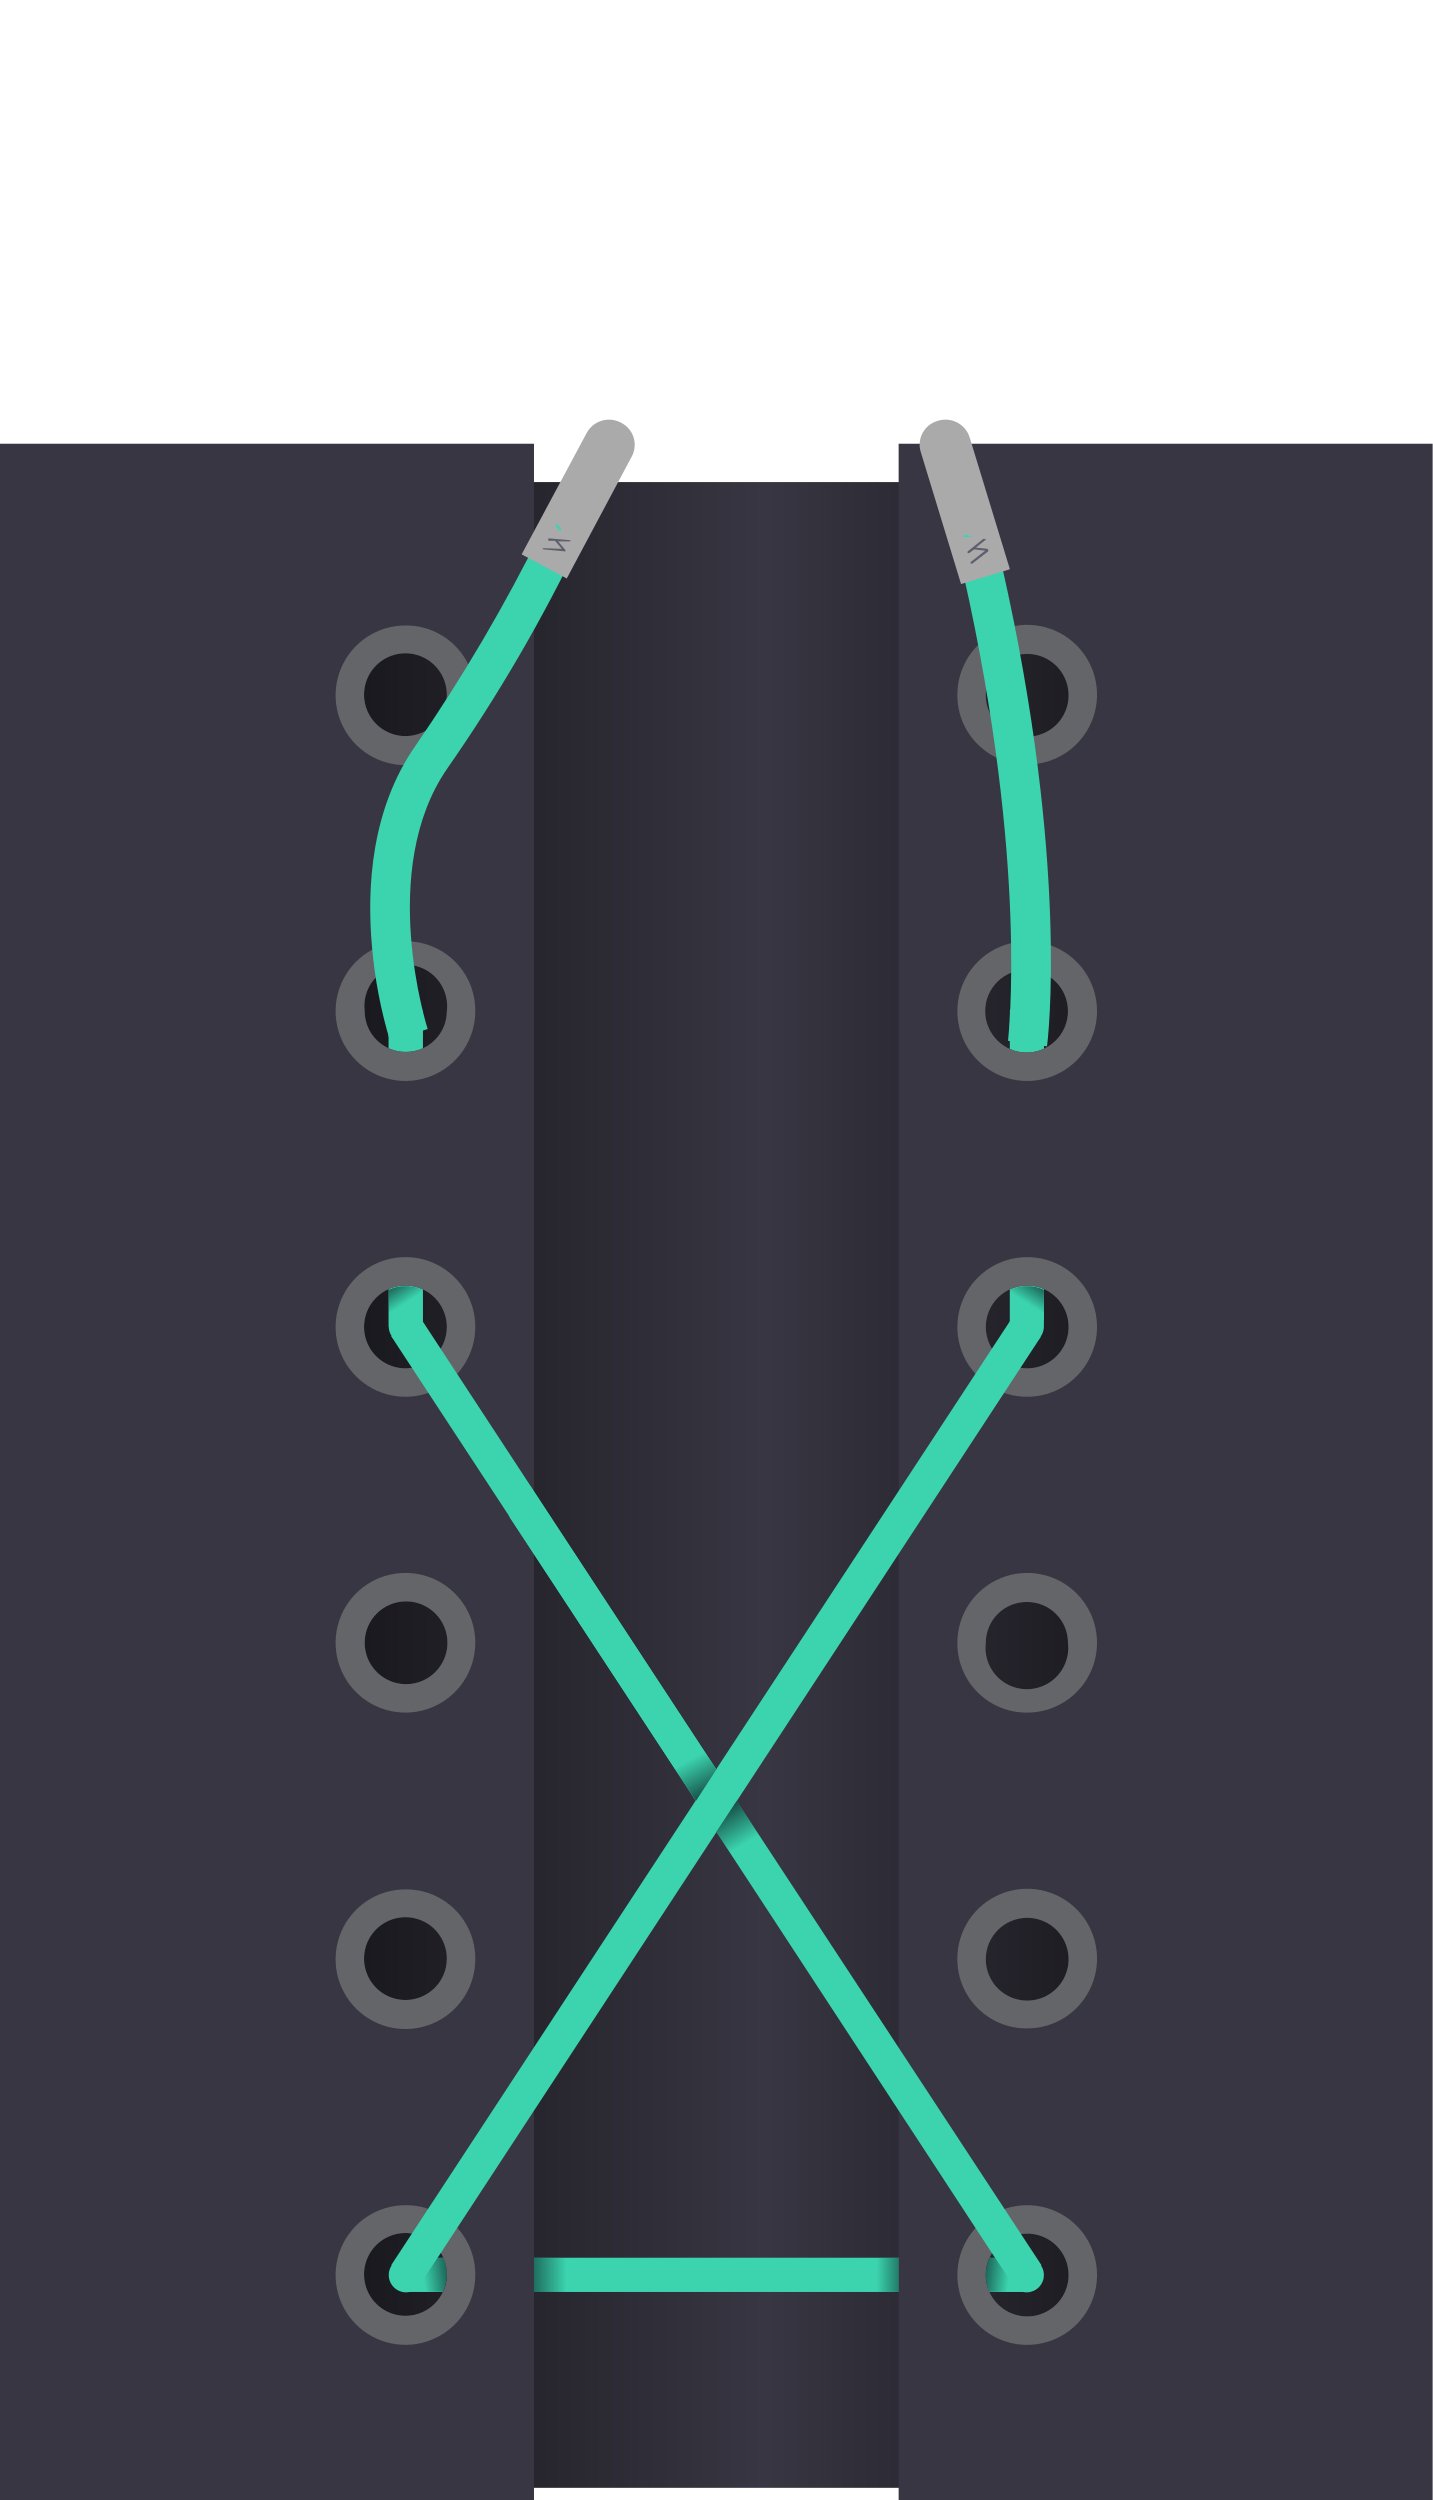
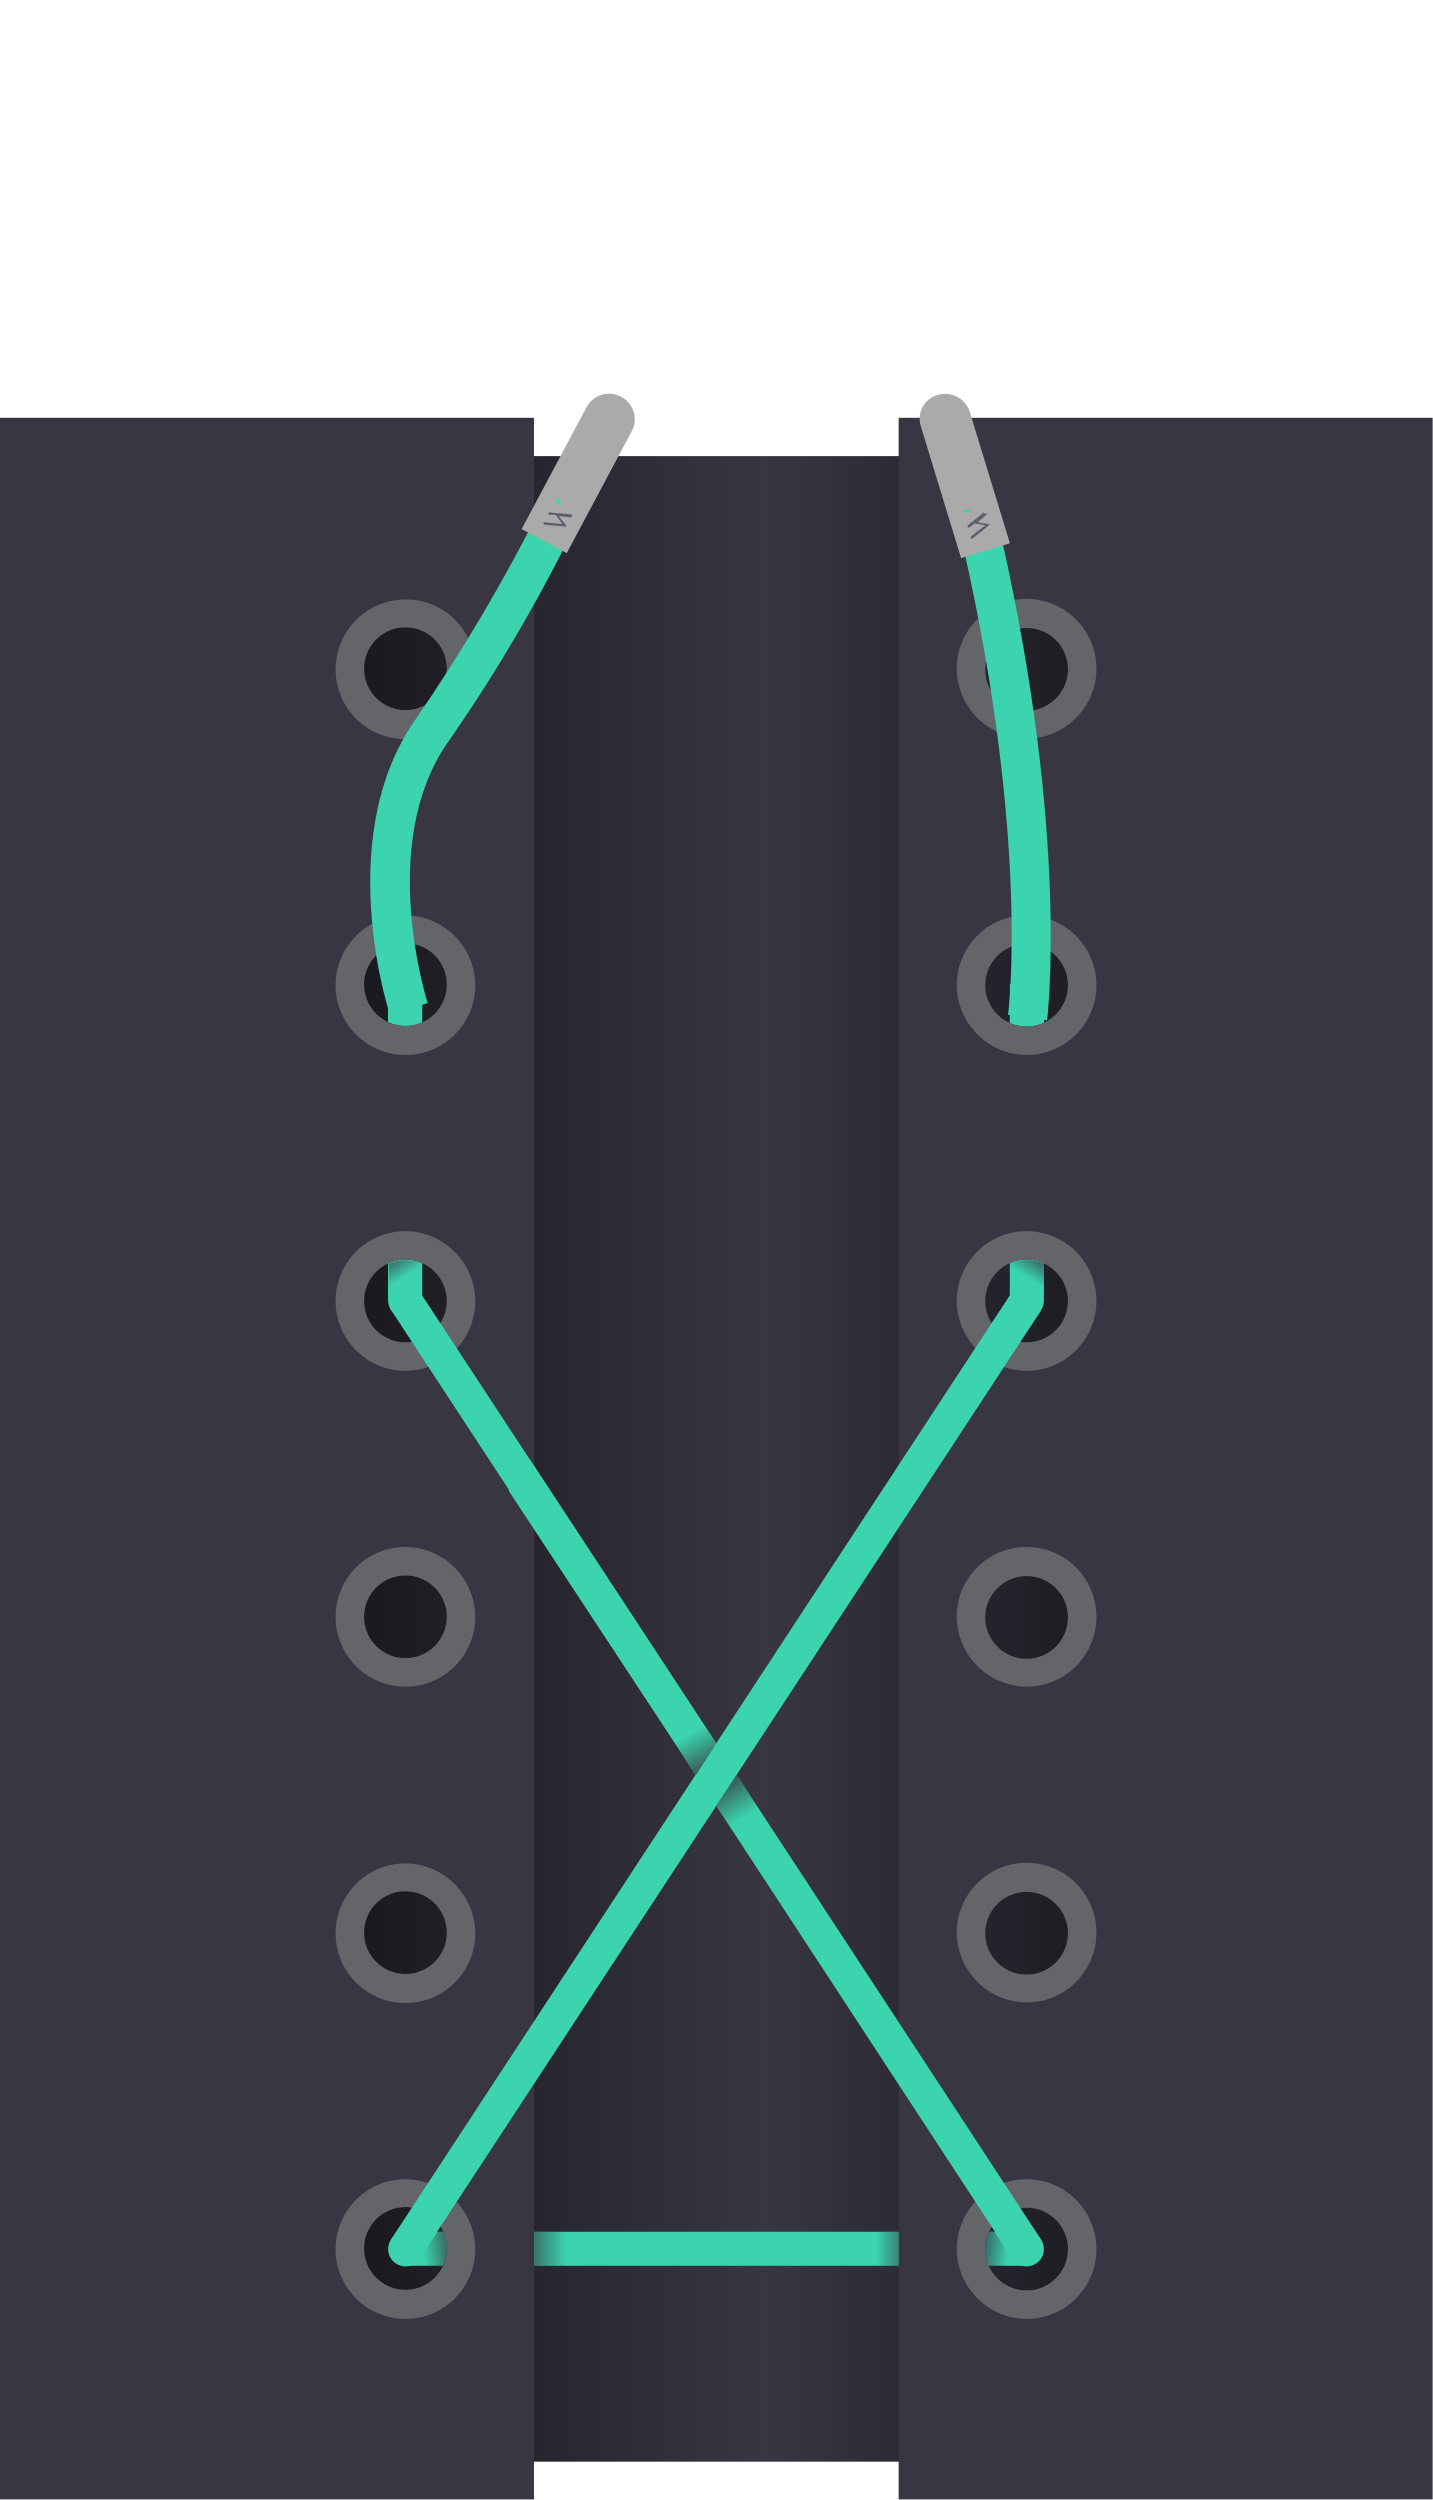
<svg xmlns="http://www.w3.org/2000/svg" xmlns:xlink="http://www.w3.org/1999/xlink" viewBox="0 0 231.8 404.5">
  <defs>
-     <linearGradient id="a" x1="2.86" y1="240.26" x2="231.12" y2="240.26" gradientUnits="userSpaceOnUse">
+     <linearGradient id="a" x1="2.84" y1="169.95" x2="231.09" y2="169.95" gradientTransform="matrix(1, 0, 0, -1, 0, 406)" gradientUnits="userSpaceOnUse">
      <stop offset="0" />
      <stop offset="0.53" stop-color="#383642" />
      <stop offset="1" />
    </linearGradient>
-     <linearGradient id="b" x1="65.66" y1="368.07" x2="166.14" y2="368.07" gradientUnits="userSpaceOnUse">
+     <linearGradient id="b" x1="65.6" y1="42.15" x2="166.1" y2="42.15" gradientTransform="matrix(1, 0, 0, -1, 0, 406)" gradientUnits="userSpaceOnUse">
      <stop offset="0" stop-color="#3bd4ae" />
      <stop offset="1" stop-color="#3bd4ae" />
    </linearGradient>
-     <linearGradient id="c" x1="148.65" y1="368.07" x2="141.84" y2="368.07" gradientUnits="userSpaceOnUse">
+     <linearGradient id="c" x1="148.63" y1="42.15" x2="141.81" y2="42.15" gradientTransform="matrix(1, 0, 0, -1, 0, 406)" gradientUnits="userSpaceOnUse">
      <stop offset="0" stop-color="#383642" />
      <stop offset="1" stop-color="#383642" stop-opacity="0" />
    </linearGradient>
-     <linearGradient id="d" x1="83.02" y1="368.06" x2="91.65" y2="368.06" xlink:href="#c" />
-     <linearGradient id="e" x1="74.38" y1="367.64" x2="68.52" y2="368.44" xlink:href="#c" />
-     <linearGradient id="f" x1="-6275.34" y1="367.64" x2="-6281.2" y2="368.44" gradientTransform="matrix(-1, 0, 0, 1, -6117.91, 0)" xlink:href="#c" />
-     <linearGradient id="g" x1="116.17" y1="291.43" x2="120.42" y2="298.37" xlink:href="#c" />
-     <linearGradient id="h" x1="115.46" y1="291.85" x2="111.62" y2="284.74" xlink:href="#c" />
-     <linearGradient id="i" x1="-6430.22" y1="-1715.45" x2="-6427.5" y2="-1719.71" gradientTransform="translate(-6261.4 -1508.9) rotate(180)" xlink:href="#c" />
-     <linearGradient id="j" x1="131.63" y1="-1715.43" x2="134.35" y2="-1719.68" gradientTransform="matrix(1, 0, 0, -1, -68.66, -1508.87)" xlink:href="#c" />
+     <linearGradient id="d" x1="83" y1="42.15" x2="91.63" y2="42.15" xlink:href="#c" />
+     <linearGradient id="e" x1="74.36" y1="42.52" x2="68.5" y2="41.73" xlink:href="#c" />
+     <linearGradient id="f" x1="-7564" y1="42.52" x2="-7569.86" y2="41.72" gradientTransform="translate(-7406.6 406) rotate(180)" xlink:href="#c" />
+     <linearGradient id="g" x1="116.17" y1="118.78" x2="120.41" y2="111.84" xlink:href="#c" />
+     <linearGradient id="h" x1="115.45" y1="118.36" x2="111.61" y2="125.47" xlink:href="#c" />
+     <linearGradient id="i" x1="-7718.92" y1="3711.26" x2="-7716.2" y2="3715.52" gradientTransform="matrix(-1, 0, 0, 1, -7550.08, -3508.87)" xlink:href="#c" />
+     <linearGradient id="j" x1="131.6" y1="3711.23" x2="134.32" y2="3715.48" gradientTransform="translate(-68.7 -3508.9)" xlink:href="#c" />
  </defs>
-   <g style="isolation:isolate">
-     <rect x="6.1" y="78" width="219.5" height="324.53" style="fill:url(#a)" />
-     <path d="M165.7,217.5h.3a2.9,2.9,0,0,0,2.9-2.9V165.5h-5.5v51.2A3.6,3.6,0,0,0,165.7,217.5Z" style="fill:#3bd4ae" />
-     <path d="M66.1,217.5h-.3a2.9,2.9,0,0,1-2.9-2.9V165.5h5.5v51.2A3.6,3.6,0,0,1,66.1,217.5Z" style="fill:#3bd4ae" />
-     <path d="M66.1,162.7h-.3a2.9,2.9,0,0,0-2.9,2.9v49.1h5.5V163.5A3.6,3.6,0,0,0,66.1,162.7Z" style="fill:#3bd4ae" />
-     <path d="M165.8,162.7a4.3,4.3,0,0,0-2.4.7v52l5.5-1.8V165.8A3.1,3.1,0,0,0,165.8,162.7Z" style="fill:#3bd4ae" />
-     <rect x="65.7" y="365.3" width="100.5" height="5.54" style="fill:url(#b)" />
-     <path d="M0,71.8V408.7H86.4V71.8ZM65.7,374.7a6.7,6.7,0,1,1,6.6-6.6A6.7,6.7,0,0,1,65.7,374.7Zm0-51.1a6.7,6.7,0,1,1,6.6-6.7A6.7,6.7,0,0,1,65.7,323.6Zm0-51.1a6.7,6.7,0,0,1-6.7-6.7,6.7,6.7,0,1,1,6.7,6.7Zm0-51.1a6.7,6.7,0,1,1,6.6-6.7A6.7,6.7,0,0,1,65.7,221.4Zm0-51.2a6.6,6.6,0,0,1-6.7-6.6,6.7,6.7,0,1,1,13.3,0A6.6,6.6,0,0,1,65.7,170.2Zm0-51.1a6.7,6.7,0,1,1,6.6-6.6A6.7,6.7,0,0,1,65.7,119.1Z" style="fill:#383642" />
-     <path d="M65.7,356.8a11.3,11.3,0,1,0,11.2,11.3A11.2,11.2,0,0,0,65.7,356.8Zm0,17.9a6.7,6.7,0,1,1,6.6-6.6A6.7,6.7,0,0,1,65.7,374.7Z" style="fill:#636569" />
-     <path d="M65.7,305.7a11.3,11.3,0,1,0,11.2,11.2A11.2,11.2,0,0,0,65.7,305.7Zm0,17.9a6.7,6.7,0,1,1,6.6-6.7A6.7,6.7,0,0,1,65.7,323.6Z" style="fill:#636569" />
-     <path d="M65.7,254.5a11.3,11.3,0,1,0,11.2,11.3A11.3,11.3,0,0,0,65.7,254.5Zm0,18a6.7,6.7,0,0,1-6.7-6.7,6.7,6.7,0,1,1,6.7,6.7Z" style="fill:#636569" />
-     <path d="M65.7,203.4a11.3,11.3,0,1,0,11.2,11.3A11.3,11.3,0,0,0,65.7,203.4Zm0,18a6.7,6.7,0,1,1,6.6-6.7A6.7,6.7,0,0,1,65.7,221.4Z" style="fill:#636569" />
-     <path d="M65.7,152.3a11.3,11.3,0,1,0,11.2,11.3A11.2,11.2,0,0,0,65.7,152.3Zm0,17.9a6.6,6.6,0,0,1-6.7-6.6,6.7,6.7,0,1,1,13.3,0A6.6,6.6,0,0,1,65.7,170.2Z" style="fill:#636569" />
-     <path d="M65.7,101.2a11.3,11.3,0,1,0,11.2,11.3A11.2,11.2,0,0,0,65.7,101.2Zm0,17.9a6.7,6.7,0,1,1,6.6-6.6A6.7,6.7,0,0,1,65.7,119.1Z" style="fill:#636569" />
-     <path d="M231.8,408.7V71.8H145.4V408.7ZM166.1,105.8a6.7,6.7,0,1,1-6.6,6.7A6.7,6.7,0,0,1,166.1,105.8Zm0,51.1a6.7,6.7,0,0,1,6.7,6.7,6.7,6.7,0,1,1-6.7-6.7Zm0,51.1a6.7,6.7,0,1,1-6.6,6.7A6.7,6.7,0,0,1,166.1,208Zm0,51.2a6.6,6.6,0,0,1,6.7,6.6,6.7,6.7,0,1,1-13.3,0A6.6,6.6,0,0,1,166.1,259.2Zm0,51.1a6.7,6.7,0,1,1-6.6,6.6A6.7,6.7,0,0,1,166.1,310.3Zm0,51.1a6.7,6.7,0,1,1-6.6,6.7A6.7,6.7,0,0,1,166.1,361.4Z" style="fill:#383642" />
-     <path d="M166.1,123.7a11.3,11.3,0,1,0-11.2-11.2A11.2,11.2,0,0,0,166.1,123.7Zm0-17.9a6.7,6.7,0,1,1-6.6,6.7A6.7,6.7,0,0,1,166.1,105.8Z" style="fill:#636569" />
-     <path d="M166.1,174.9a11.3,11.3,0,1,0-11.2-11.3A11.3,11.3,0,0,0,166.1,174.9Zm0-18a6.7,6.7,0,0,1,6.7,6.7,6.7,6.7,0,1,1-6.7-6.7Z" style="fill:#636569" />
-     <path d="M166.1,226a11.3,11.3,0,1,0-11.2-11.3A11.3,11.3,0,0,0,166.1,226Zm0-18a6.7,6.7,0,1,1-6.6,6.7A6.7,6.7,0,0,1,166.1,208Z" style="fill:#636569" />
-     <path d="M166.1,277.1a11.3,11.3,0,1,0-11.2-11.3A11.2,11.2,0,0,0,166.1,277.1Zm0-17.9a6.6,6.6,0,0,1,6.7,6.6,6.7,6.7,0,1,1-13.3,0A6.6,6.6,0,0,1,166.1,259.2Z" style="fill:#636569" />
-     <path d="M166.1,328.2a11.3,11.3,0,1,0-11.2-11.3A11.2,11.2,0,0,0,166.1,328.2Zm0-17.9a6.7,6.7,0,1,1-6.6,6.6A6.7,6.7,0,0,1,166.1,310.3Z" style="fill:#636569" />
-     <path d="M166.1,379.4a11.3,11.3,0,1,0-11.2-11.3A11.3,11.3,0,0,0,166.1,379.4Zm0-18a6.7,6.7,0,1,1-6.6,6.7A6.7,6.7,0,0,1,166.1,361.4Z" style="fill:#636569" />
-     <polygon points="68 369.6 63.3 366.5 164.3 212.4 168.4 216.3 68 369.6" style="fill:#3bd4ae" />
-     <polygon points="163.8 369.6 115.9 296.4 119.2 291.4 168.5 366.5 163.8 369.6" style="fill:#3bd4ae" />
-     <polygon points="112.6 291.4 63.3 216.2 68 213.2 115.9 286.3 112.6 291.4" style="fill:#3bd4ae" />
-     <circle cx="65.7" cy="368.1" r="2.8" style="fill:#3bd4ae" />
-     <circle cx="166.1" cy="368.1" r="2.8" style="fill:#3bd4ae" />
-     <polygon points="112.6 291.4 82.4 245.4 85.7 240.3 115.9 286.3 112.6 291.4" style="fill:#3bd4ae" />
-     <path d="M162.1,91.5c11,48.4,7.4,77.3,7.3,77.8l-6.3-.9c0-.4,3.4-28.3-7.2-75.4Z" style="fill:#3bd4ae" />
-     <rect x="139.5" y="365.3" width="5.9" height="5.53" style="mix-blend-mode:multiply;fill:url(#c)" />
-     <rect x="86.4" y="365.3" width="5.2" height="5.55" style="mix-blend-mode:multiply;fill:url(#d)" />
-     <path d="M68,369.5v1.3h3.7a6,6,0,0,0,.6-2.7,6.4,6.4,0,0,0-.6-2.8h-.9Z" style="mix-blend-mode:multiply;fill:url(#e)" />
-     <path d="M163.8,369.5v1.3h-3.7a6,6,0,0,1-.6-2.7,6.4,6.4,0,0,1,.6-2.8h.9Z" style="mix-blend-mode:multiply;fill:url(#f)" />
-     <polygon points="115.9 296.4 119.2 291.4 123.2 297.5 120.1 302.8 115.9 296.4" style="mix-blend-mode:multiply;fill:url(#g)" />
-     <polygon points="115.9 286.3 112.6 291.4 108.1 284.6 111.5 279.7 115.9 286.3" style="mix-blend-mode:multiply;fill:url(#h)" />
-     <path d="M163.4,208.7v4.2h5.5v-4.2a6.4,6.4,0,0,0-2.8-.6A6.3,6.3,0,0,0,163.4,208.7Z" style="mix-blend-mode:multiply;fill:url(#i)" />
-     <path d="M68.4,208.7v4.2H62.9v-4.2a6.4,6.4,0,0,1,2.8-.6A6.3,6.3,0,0,1,68.4,208.7Z" style="mix-blend-mode:multiply;fill:url(#j)" />
-     <path d="M60.2,153.3a74.8,74.8,0,0,0,2.9,15.1l6.1-1.9-3,1,3-1c-.1-.3-8.2-25.8,3.2-42.2A265,265,0,0,0,94,87.2l-6.3-1.4a282.6,282.6,0,0,1-20.5,34.9C60.1,130.9,59.3,143.5,60.2,153.3Z" style="fill:#3bd4ae" />
-     <path d="M151.7,68.1a4.1,4.1,0,0,1,5.2,2.7l6.5,21.3-7.9,2.4L149,73.2A4,4,0,0,1,151.7,68.1Z" style="fill:#aaa" />
-     <path d="M100.5,68.4a4,4,0,0,1,1.7,5.5L91.7,93.6l-7.3-3.9L94.9,70.1A4.1,4.1,0,0,1,100.5,68.4Z" style="fill:#aaa" />
-     <path d="M92.2,87.4l-3.4-.3c-.1,0-.1.1-.1.2s0,.2.1.2h1l1.1,1.3L88,88.7h-.2a.2.2,0,0,0,.2.2l3.3.3c.1.1.2,0,.2-.1h0V89l-1.2-1.4h1.9a.1.1,0,0,0,.1-.1h.1Z" style="fill:#5f5e6c" />
-     <path d="M90.8,85.8h0a.2.2,0,0,1-.3,0l-.6-.7a.4.4,0,0,1,.1-.3s.2,0,.2.1l.6.6Z" style="fill:#3bd4ae" />
-     <path d="M159.2,87.1l-2.6,2.1a.2.2,0,0,0,0,.3h.2l.8-.6h.1l1.7.2-2.3,1.8a.2.2,0,0,0,0,.3h.2l2.6-2V89h0c0-.1-.1-.1-.1-.2l-1.9-.2,1.5-1.2a.1.1,0,0,0,0-.2h-.3Z" style="fill:#5f5e6c" />
-     <path d="M157.1,86.9H156c-.1,0-.2-.1-.1-.2l.2-.2.9.2A.1.1,0,0,1,157.1,86.9Z" style="fill:#3bd4ae" />
-   </g>
+   <rect x="6.1" y="73.8" width="219.5" height="324.5" style="fill:url(#a)" />
+   <path d="M165.7,213.3h.3a2.9,2.9,0,0,0,2.9-2.9V161.3h-5.5v51.2A3.6,3.6,0,0,0,165.7,213.3Z" style="fill:#3bd4ae" />
+   <path d="M66,213.3h-.3a2.9,2.9,0,0,1-2.9-2.9V161.3h5.5v51.2A3.2,3.2,0,0,1,66,213.3Z" style="fill:#3bd4ae" />
+   <path d="M66,158.5h-.3a2.9,2.9,0,0,0-2.9,2.9v49.1h5.5V159.3A3.2,3.2,0,0,0,66,158.5Z" style="fill:#3bd4ae" />
+   <path d="M165.8,158.5a3.6,3.6,0,0,0-2.4.8v52l5.5-1.8V161.6A3.1,3.1,0,0,0,165.8,158.5Z" style="fill:#3bd4ae" />
+   <rect x="65.6" y="361.1" width="100.5" height="5.5" style="fill:url(#b)" />
+   <path d="M0,67.6V404.4H86.4V67.6ZM65.6,370.5a6.7,6.7,0,1,1,6.7-6.7A6.7,6.7,0,0,1,65.6,370.5Zm0-51.1a6.7,6.7,0,1,1,6.7-6.7A6.7,6.7,0,0,1,65.6,319.4Zm0-51.1a6.7,6.7,0,1,1,6.7-6.7A6.7,6.7,0,0,1,65.6,268.3Zm0-51.1a6.7,6.7,0,1,1,6.7-6.7A6.7,6.7,0,0,1,65.6,217.2Zm0-51.2a6.7,6.7,0,1,1,6.7-6.7A6.7,6.7,0,0,1,65.6,166Zm0-51.1a6.7,6.7,0,1,1,6.7-6.7A6.7,6.7,0,0,1,65.6,114.9Z" style="fill:#383642" />
+   <path d="M65.6,352.6a11.3,11.3,0,1,0,11.3,11.3A11.4,11.4,0,0,0,65.6,352.6Zm0,17.9a6.7,6.7,0,1,1,6.7-6.7A6.7,6.7,0,0,1,65.6,370.5Z" style="fill:#636569" />
+   <path d="M65.6,301.5a11.3,11.3,0,1,0,11.3,11.3A11.4,11.4,0,0,0,65.6,301.5Zm0,17.9a6.7,6.7,0,1,1,6.7-6.7A6.7,6.7,0,0,1,65.6,319.4Z" style="fill:#636569" />
+   <path d="M65.6,250.3a11.3,11.3,0,1,0,11.3,11.3A11.4,11.4,0,0,0,65.6,250.3Zm0,18a6.7,6.7,0,1,1,6.7-6.7A6.7,6.7,0,0,1,65.6,268.3Z" style="fill:#636569" />
+   <path d="M65.6,199.2a11.3,11.3,0,1,0,11.3,11.3A11.4,11.4,0,0,0,65.6,199.2Zm0,18a6.7,6.7,0,1,1,6.7-6.7A6.7,6.7,0,0,1,65.6,217.2Z" style="fill:#636569" />
+   <path d="M65.6,148.1a11.3,11.3,0,1,0,11.3,11.3A11.4,11.4,0,0,0,65.6,148.1Zm0,17.9a6.7,6.7,0,1,1,6.7-6.7A6.7,6.7,0,0,1,65.6,166Z" style="fill:#636569" />
+   <path d="M65.6,97a11.3,11.3,0,1,0,11.3,11.3A11.2,11.2,0,0,0,65.6,97Zm0,17.9a6.7,6.7,0,1,1,6.7-6.7A6.7,6.7,0,0,1,65.6,114.9Z" style="fill:#636569" />
+   <path d="M231.8,404.5V67.6H145.4V404.4h86.4ZM166.1,101.6a6.7,6.7,0,1,1-6.7,6.7A6.7,6.7,0,0,1,166.1,101.6Zm0,51.1a6.7,6.7,0,1,1-6.7,6.7A6.7,6.7,0,0,1,166.1,152.7Zm0,51.1a6.7,6.7,0,1,1-6.7,6.7A6.7,6.7,0,0,1,166.1,203.8Zm0,51.2a6.7,6.7,0,1,1-6.7,6.7A6.7,6.7,0,0,1,166.1,255Zm0,51.1a6.7,6.7,0,1,1-6.7,6.7A6.7,6.7,0,0,1,166.1,306.1Zm0,51.1a6.7,6.7,0,1,1-6.7,6.7A6.7,6.7,0,0,1,166.1,357.2Z" style="fill:#383642" />
+   <path d="M166.1,119.5a11.3,11.3,0,1,0-11.3-11.3A11.4,11.4,0,0,0,166.1,119.5Zm0-17.9a6.7,6.7,0,1,1-6.7,6.7A6.7,6.7,0,0,1,166.1,101.6Z" style="fill:#636569" />
+   <path d="M166.1,170.7a11.3,11.3,0,1,0-11.3-11.3A11.4,11.4,0,0,0,166.1,170.7Zm0-18a6.7,6.7,0,1,1-6.7,6.7A6.7,6.7,0,0,1,166.1,152.7Z" style="fill:#636569" />
+   <path d="M166.1,221.8a11.3,11.3,0,1,0-11.3-11.3A11.4,11.4,0,0,0,166.1,221.8Zm0-18a6.7,6.7,0,1,1-6.7,6.7A6.7,6.7,0,0,1,166.1,203.8Z" style="fill:#636569" />
+   <path d="M166.1,272.9a11.3,11.3,0,1,0-11.3-11.3A11.4,11.4,0,0,0,166.1,272.9Zm0-17.9a6.7,6.7,0,1,1-6.7,6.7A6.7,6.7,0,0,1,166.1,255Z" style="fill:#636569" />
+   <path d="M166.1,324a11.3,11.3,0,1,0-11.3-11.3A11.4,11.4,0,0,0,166.1,324Zm0-17.9a6.7,6.7,0,1,1-6.7,6.7A6.7,6.7,0,0,1,166.1,306.1Z" style="fill:#636569" />
+   <path d="M166.1,375.2a11.3,11.3,0,1,0-11.3-11.3A11.4,11.4,0,0,0,166.1,375.2Zm0-18a6.7,6.7,0,1,1-6.7,6.7A6.7,6.7,0,0,1,166.1,357.2Z" style="fill:#636569" />
+   <polygon points="67.9 365.4 63.3 362.3 164.3 208.2 168.4 212.1 67.9 365.4" style="fill:#3bd4ae" />
+   <polygon points="163.8 365.4 115.9 292.2 119.2 287.2 168.4 362.3 163.8 365.4" style="fill:#3bd4ae" />
+   <polygon points="112.6 287.2 63.3 212 67.9 209 115.9 282.1 112.6 287.2" style="fill:#3bd4ae" />
+   <circle cx="65.6" cy="363.9" r="2.8" style="fill:#3bd4ae" />
+   <circle cx="166.1" cy="363.9" r="2.8" style="fill:#3bd4ae" />
+   <polygon points="112.6 287.2 82.3 241.2 85.7 236.1 115.9 282.1 112.6 287.2" style="fill:#3bd4ae" />
+   <path d="M162.1,87.3c10.9,48.3,7.4,77.3,7.3,77.8l-6.3-.9c.1-.5,3.5-28.3-7.2-75.5Z" style="fill:#3bd4ae" />
+   <rect x="139.5" y="361.1" width="5.9" height="5.5" style="fill:url(#c)" />
+   <rect x="86.4" y="361.1" width="5.2" height="5.5" style="fill:url(#d)" />
+   <path d="M68,365.3v1.4h3.7a6.4,6.4,0,0,0,.6-2.8,6.7,6.7,0,0,0-.6-2.8h-.9Z" style="fill:url(#e)" />
+   <path d="M163.7,365.3v1.4H160a6.4,6.4,0,0,1-.6-2.8,6.7,6.7,0,0,1,.6-2.8h.9Z" style="fill:url(#f)" />
+   <polygon points="115.9 292.2 119.2 287.2 123.2 293.3 120.1 298.6 115.9 292.2" style="fill:url(#g)" />
+   <polygon points="115.9 282.1 112.6 287.2 108.1 280.4 111.5 275.5 115.9 282.1" style="fill:url(#h)" />
+   <path d="M163.4,204.5v4.2h5.5v-4.2a6.4,6.4,0,0,0-2.8-.6A6,6,0,0,0,163.4,204.5Z" style="fill:url(#i)" />
+   <path d="M68.4,204.5v4.2H62.9v-4.2a6.4,6.4,0,0,1,2.8-.6A6.3,6.3,0,0,1,68.4,204.5Z" style="fill:url(#j)" />
+   <path d="M60.2,149.1a76.7,76.7,0,0,0,2.9,15.2l6.1-2-3,1,3-1c-.1-.3-8.2-25.7,3.2-42.1A265,265,0,0,0,94,83.1l-6.3-1.4a291.2,291.2,0,0,1-20.6,34.9C60.1,126.7,59.3,139.3,60.2,149.1Z" style="fill:#3bd4ae" />
+   <path d="M151.7,63.9a4.2,4.2,0,0,1,5.2,2.7l6.5,21.3-7.9,2.4L149,69A4,4,0,0,1,151.7,63.9Z" style="fill:#aaa" />
+   <path d="M100.5,64.2a4.1,4.1,0,0,1,1.7,5.6L91.7,89.5l-7.3-3.9L94.9,65.9A4.1,4.1,0,0,1,100.5,64.2Z" style="fill:#aaa" />
+   <path d="M92.2,83.2l-3.3-.3-.2.2a.2.2,0,0,0,.2.2h1L91,84.8l-2.9-.3a.2.2,0,0,0-.2.2l.2.2,3.3.3h.2v-.2l-1.2-1.5,1.8.2h.2A.2.2,0,0,0,92.2,83.2Z" style="fill:#5f5e6c" />
+   <path d="M90.8,81.6h0a.2.2,0,0,1-.3,0l-.6-.7a.2.2,0,0,1,0-.3h.3l.6.7Z" style="fill:#3bd4ae" />
+   <path d="M159.2,82.9,156.6,85a.2.2,0,1,0,.3.3l.8-.6h0l1.7.3-2.3,1.8a.2.2,0,0,0,.3.3L160,85c.1,0,.1-.1.1-.2H160l-1.8-.3,1.4-1.2c.1,0,.1-.1.1-.2h-.5Z" style="fill:#5f5e6c" />
+   <path d="M157.1,82.7h0c0,.2-.1.2-.2.2H156a.2.2,0,0,1-.2-.2l.2-.2h.9C157,82.6,157.1,82.6,157.1,82.7Z" style="fill:#3bd4ae" />
</svg>
